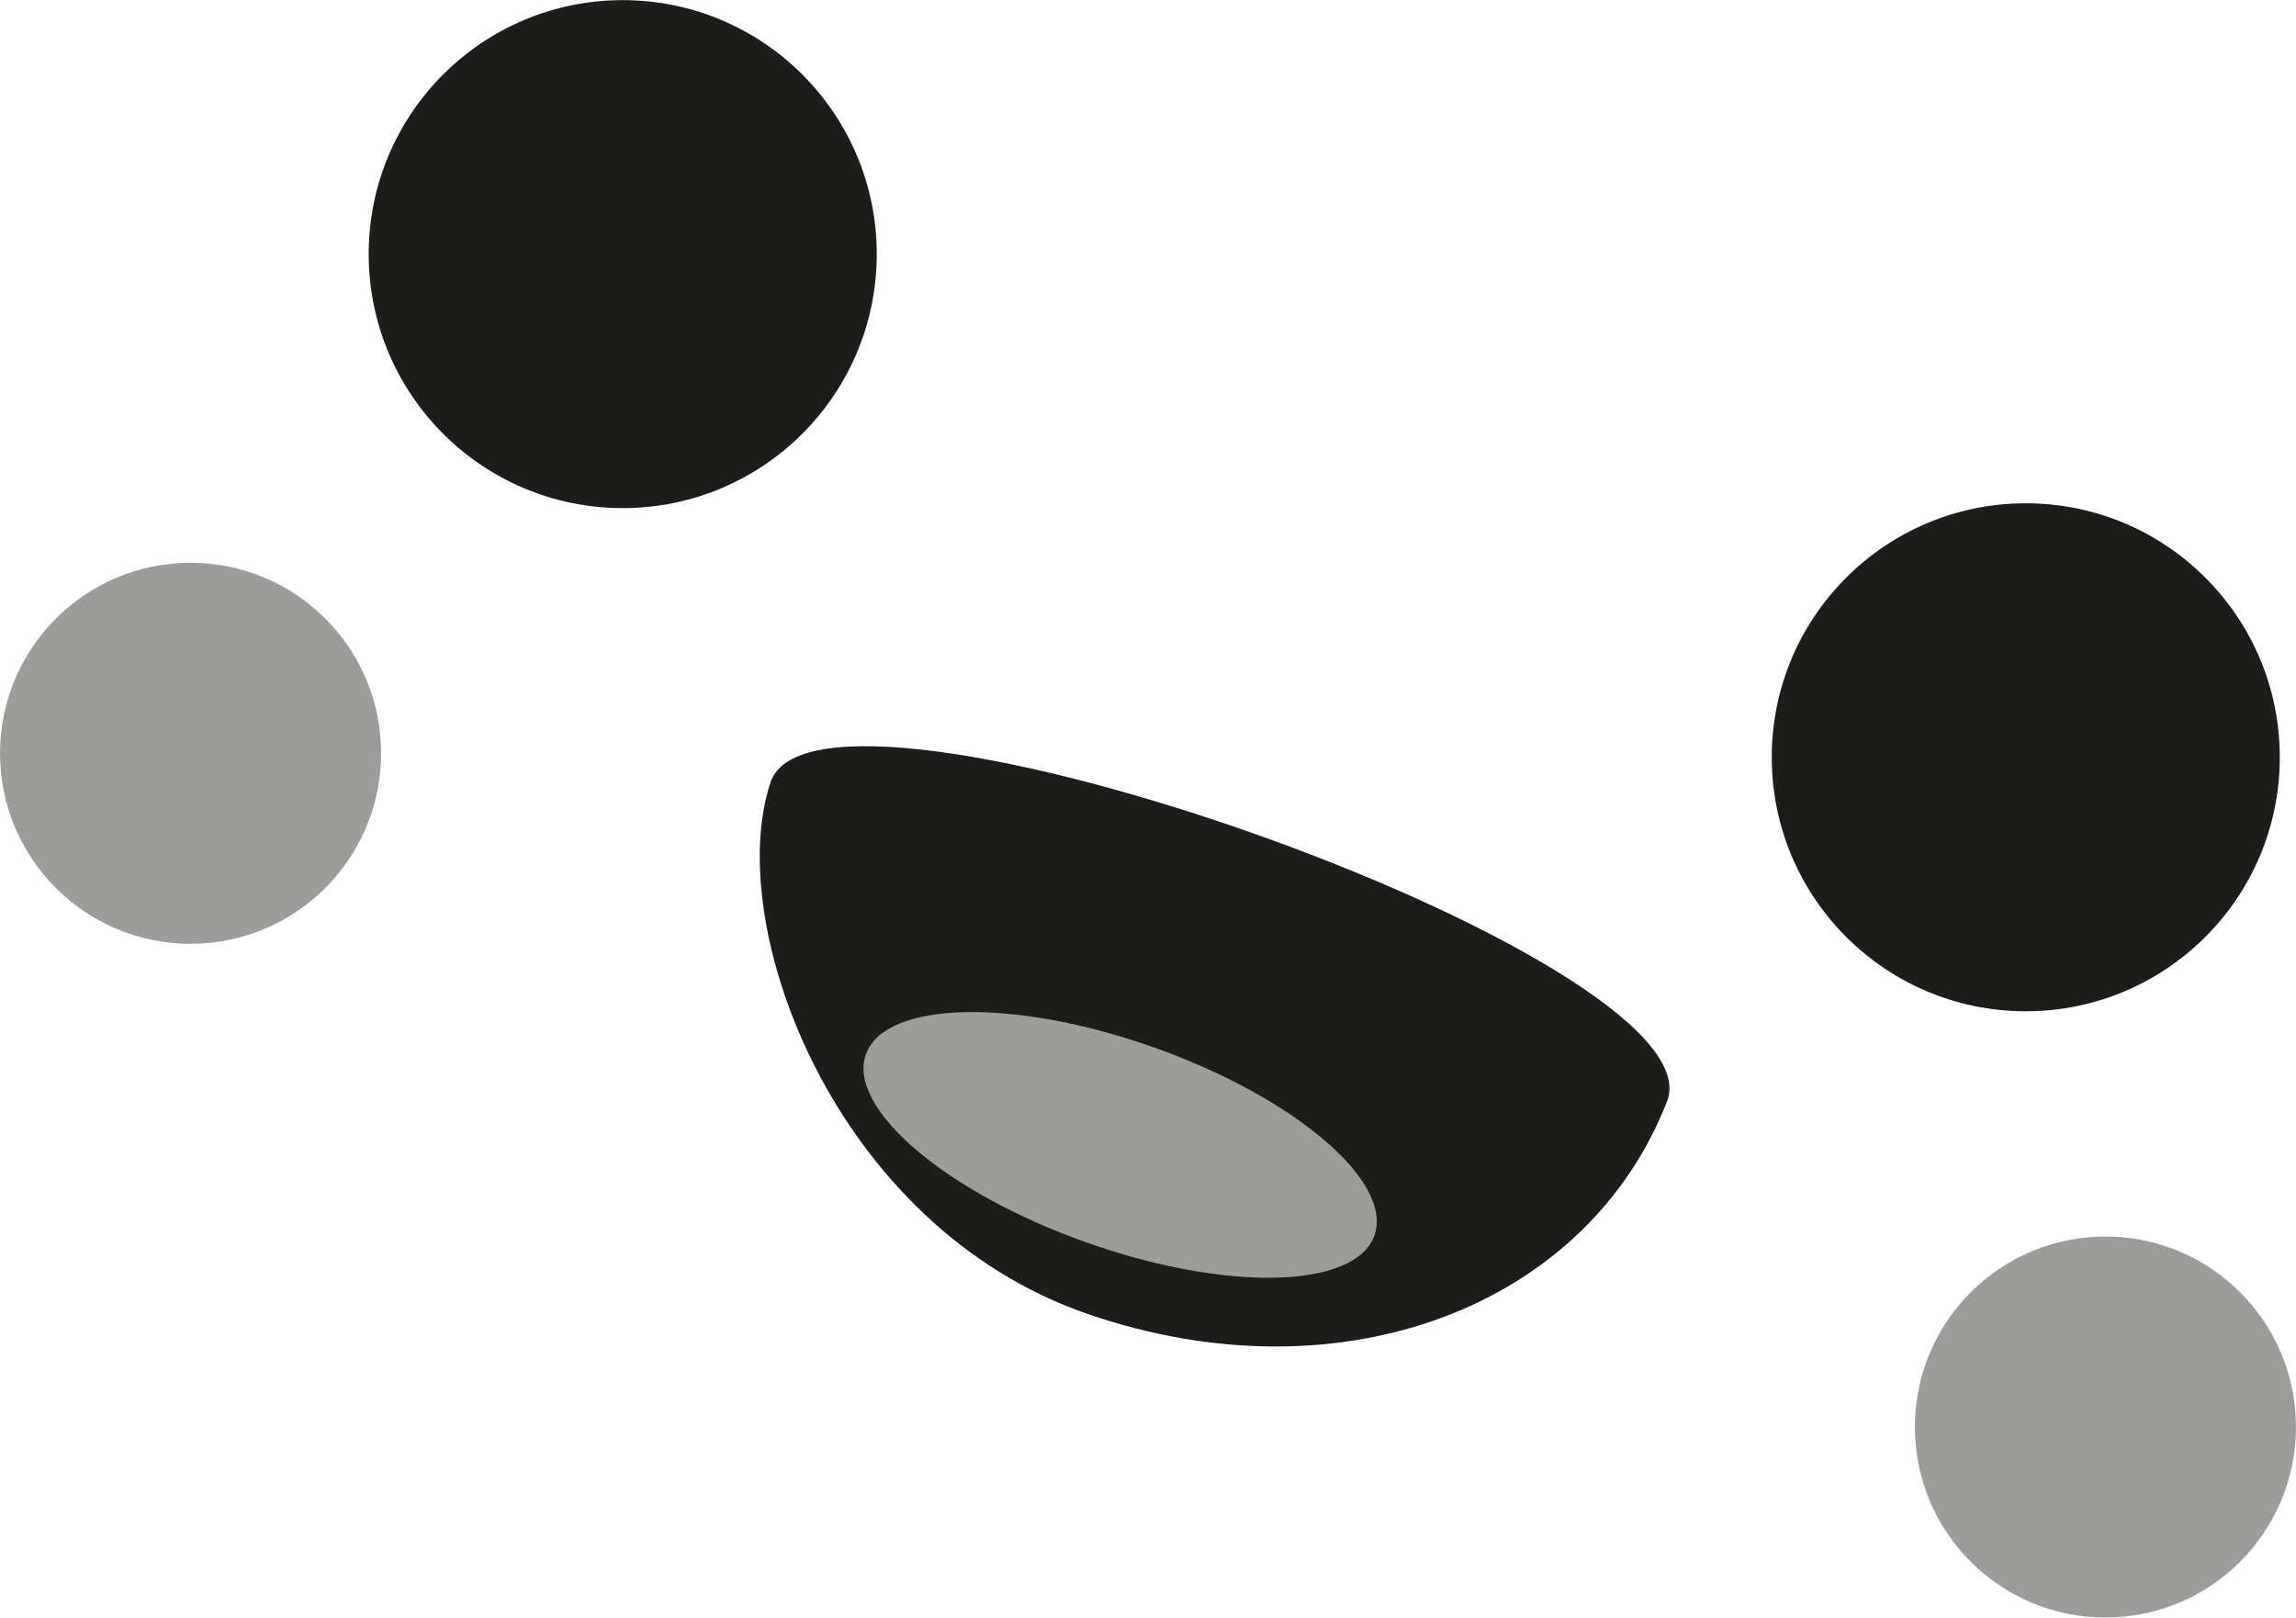
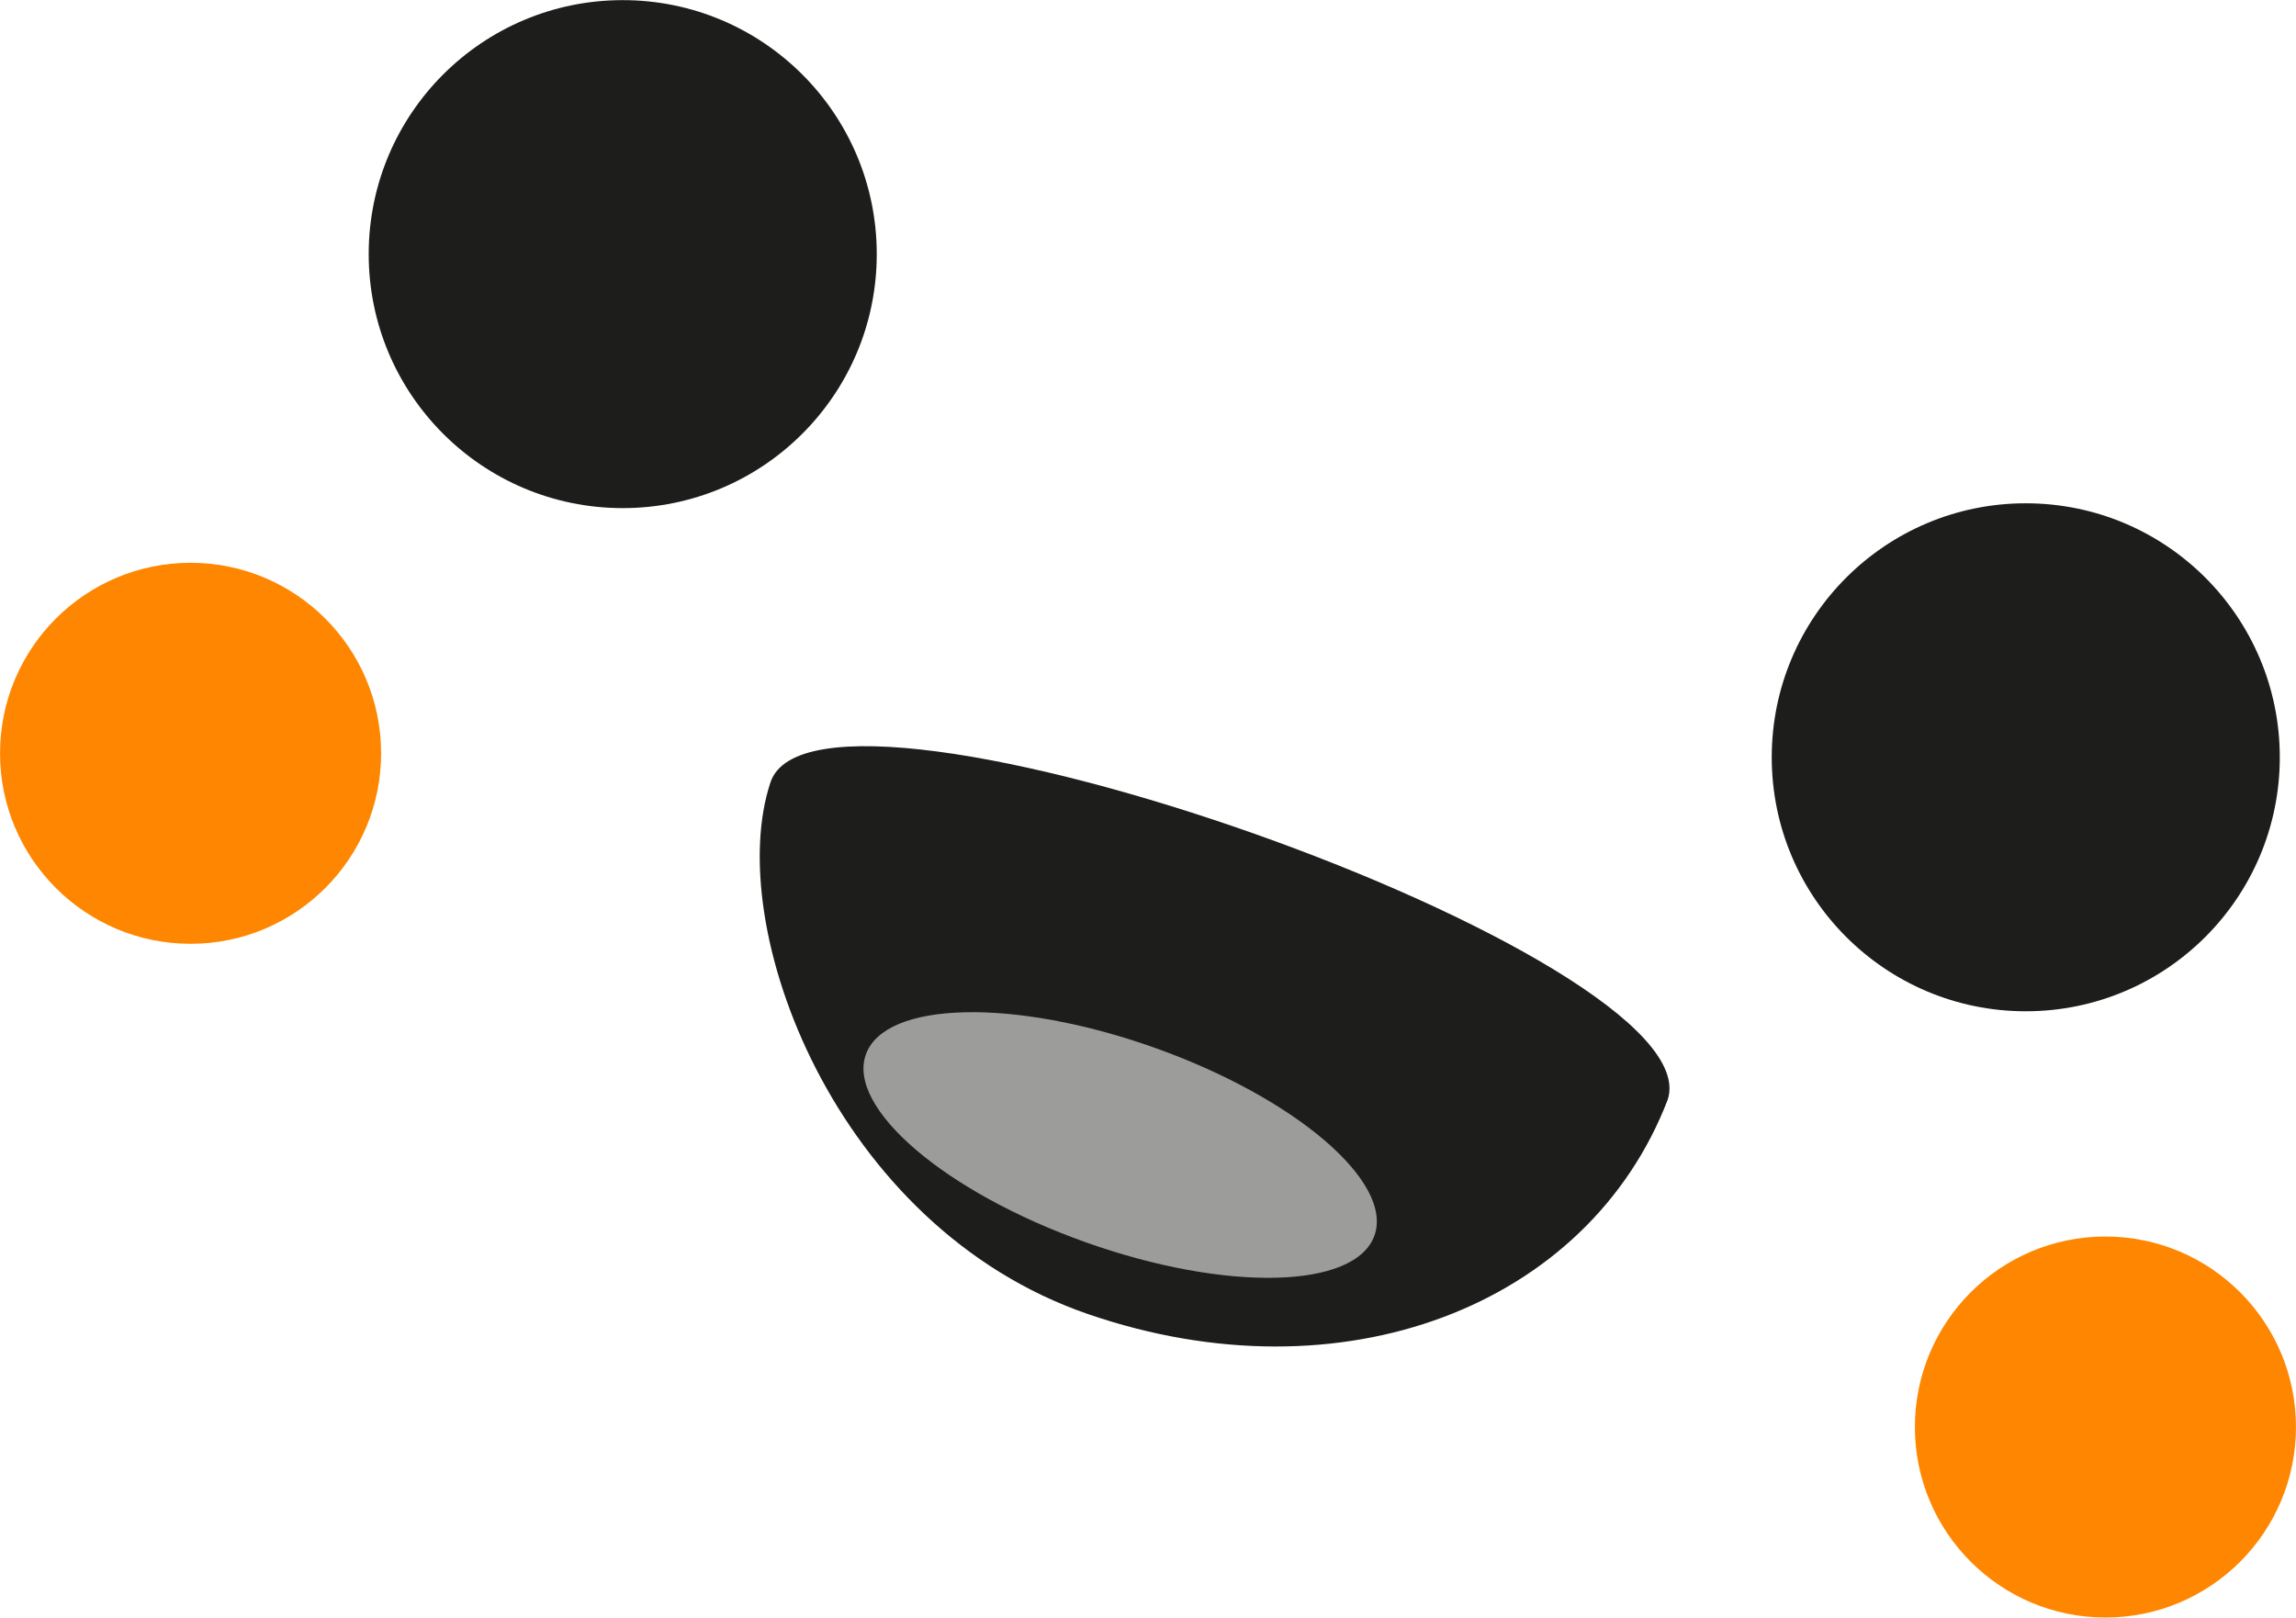
- <svg xmlns="http://www.w3.org/2000/svg" version="1.1" id="Layer_1" x="0px" y="0px" width="52.396px" height="36.919px" viewBox="0 0 52.396 36.919" enable-background="new 0 0 52.396 36.919" xml:space="preserve">
+ <svg xmlns="http://www.w3.org/2000/svg" version="1.1" id="Layer_1" x="0px" y="0px" width="52.396px" height="36.918px" viewBox="0 0 52.396 36.918" enable-background="new 0 0 52.396 36.918" xml:space="preserve">
  <circle fill="#1D1D1B" cx="14.211" cy="5.8" r="5.797" />
  <circle fill="#1D1D1B" cx="46.229" cy="17.284" r="5.797" />
-   <circle fill="#9C9C9B" cx="4.349" cy="17.193" r="4.348" />
-   <circle fill="#9C9C9B" cx="48.047" cy="32.57" r="4.348" />
-   <path fill="#1D1D1B" d="M38.057,25.102c1.087-3.261-19.386-10.508-20.473-7.247C16.497,21.116,19.033,28,24.831,29.993  S36.245,29.812,38.057,25.102z" />
-   <ellipse transform="matrix(-0.942 -0.3355 0.3355 -0.942 40.8737 59.3223)" fill="#9C9C9B" cx="25.561" cy="26.131" rx="6.16" ry="2.355" />
+   <circle fill="#FF8601" cx="4.349" cy="17.193" r="4.348" />
+   <circle fill="#FF8601" cx="48.047" cy="32.57" r="4.348" />
+   <path fill="#1D1D1B" d="M38.057,25.102c1.087-3.262-19.387-10.508-20.474-7.247C16.497,21.116,19.033,28,24.831,29.993  C30.629,31.986,36.245,29.812,38.057,25.102z" />
+   <ellipse transform="matrix(-0.3354 0.9421 -0.9421 -0.3354 58.7542 10.8157)" fill="#9C9C9B" cx="25.562" cy="26.131" rx="2.355" ry="6.16" />
</svg>
